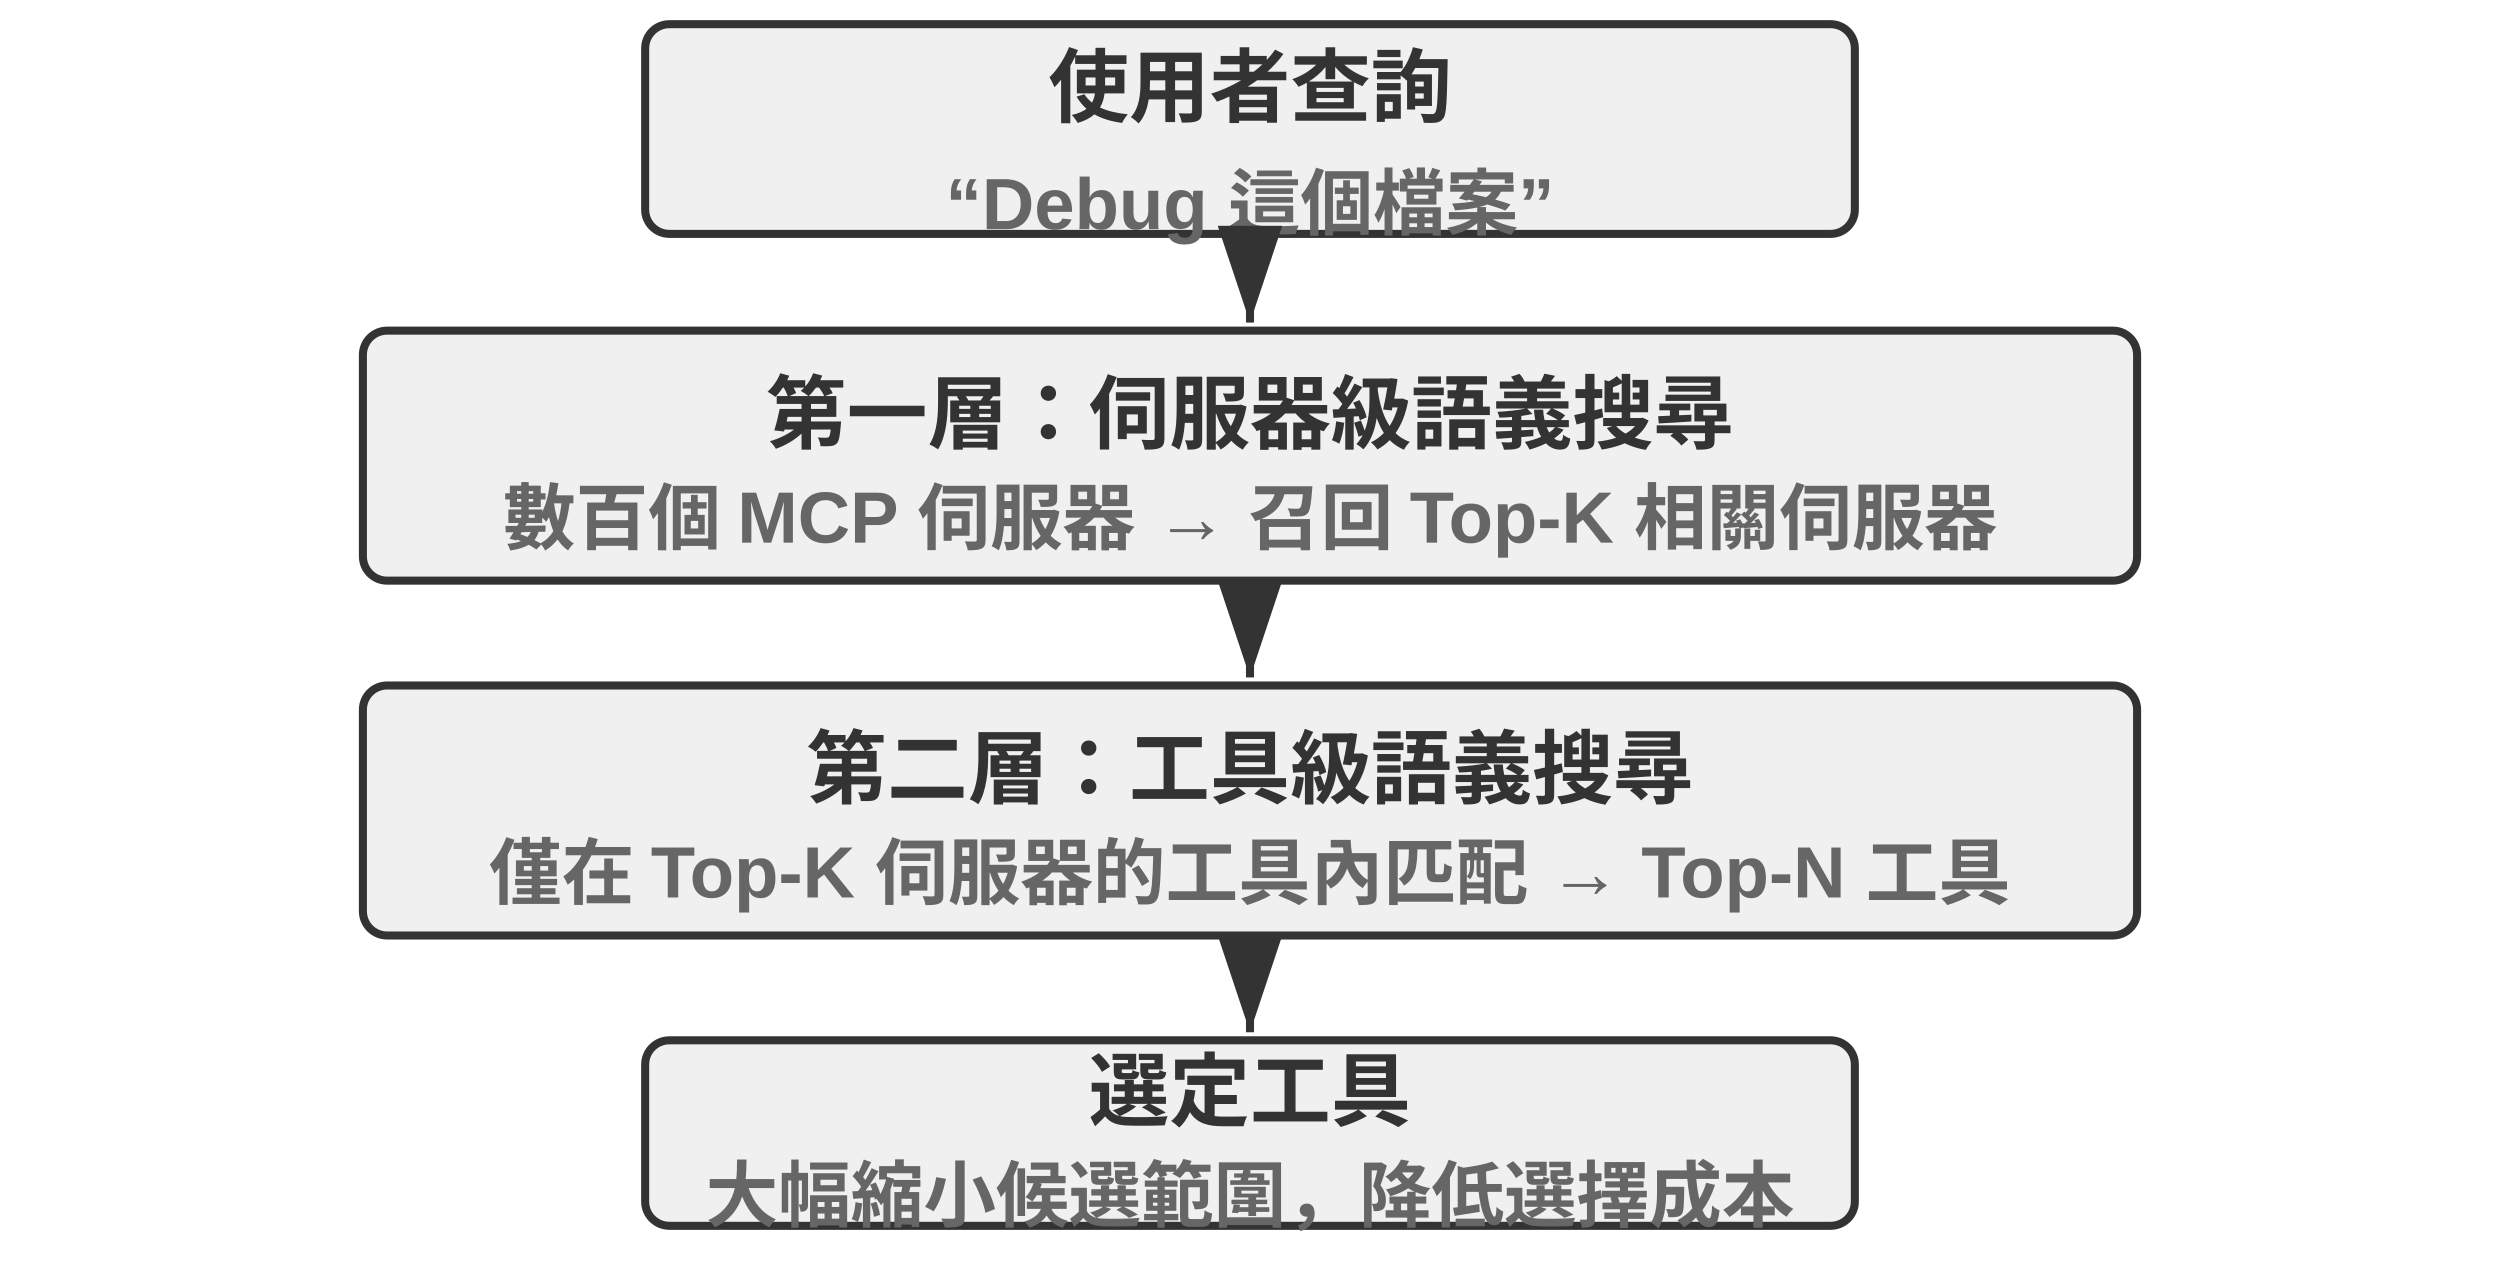
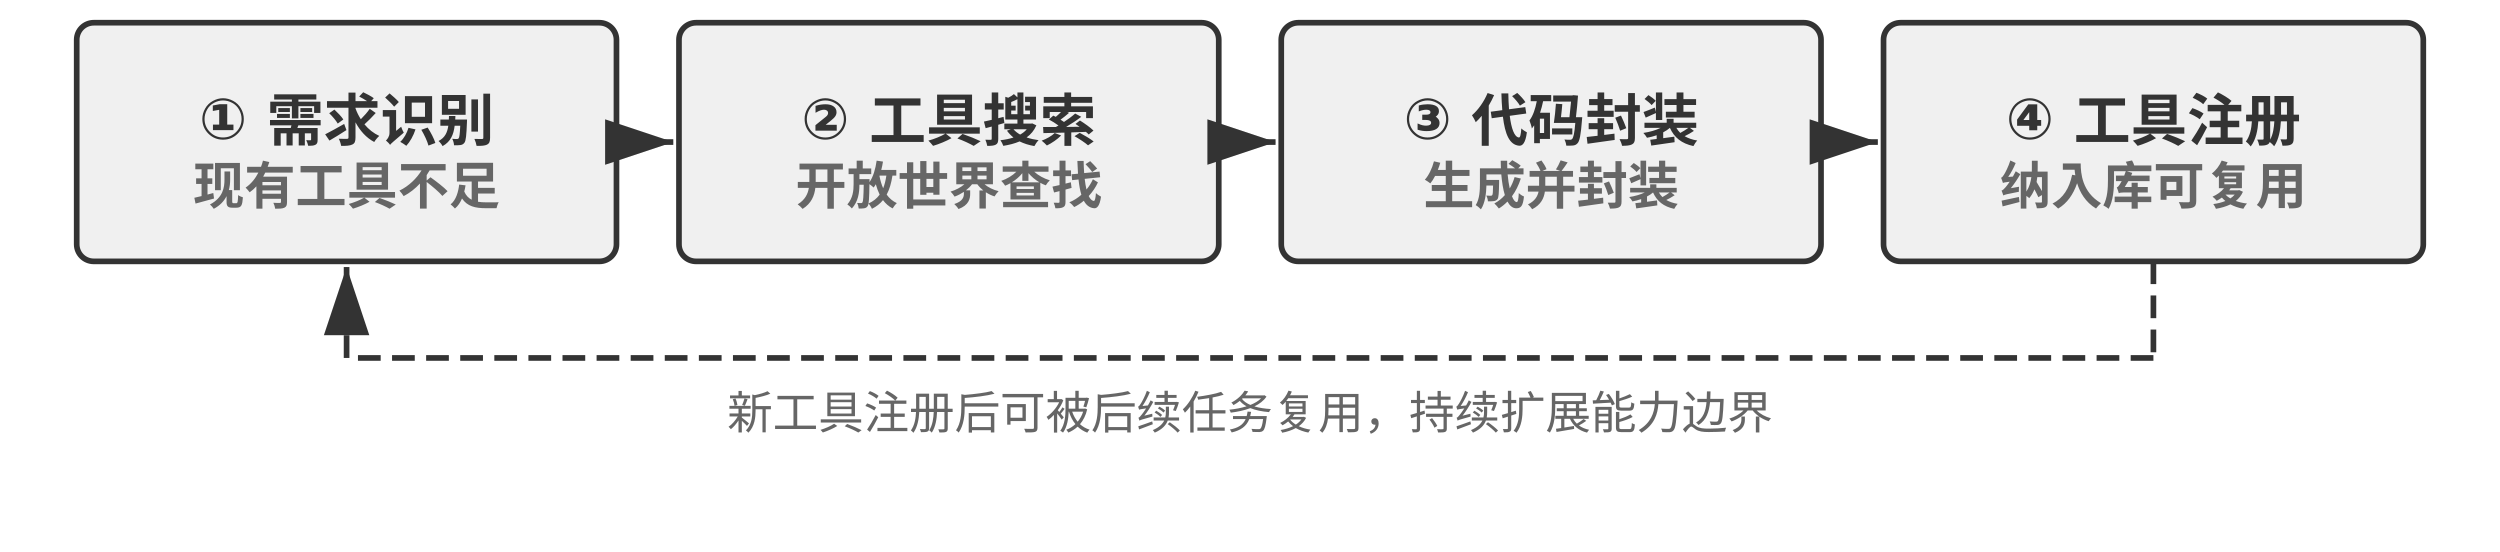
- <svg xmlns="http://www.w3.org/2000/svg" viewBox="0 40 620 314" width="620" height="314" style="background:#ffffff">
+ <svg xmlns="http://www.w3.org/2000/svg" viewBox="0 40 880 194" width="880" height="194" style="background:#ffffff">
  <defs>
    <marker id="ah" markerWidth="12" markerHeight="8" refX="12" refY="4" orient="auto">
      <polygon points="0 0, 12 4, 0 8" fill="#333333" />
    </marker>
    <marker id="ah-light" markerWidth="12" markerHeight="8" refX="12" refY="4" orient="auto">
      <polygon points="0 0, 12 4, 0 8" fill="#999999" />
    </marker>
  </defs>
-   <rect x="160.0" y="46" width="300" height="52" rx="6" fill="#f0f0f0" stroke="#333333" stroke-width="2" />
-   <text x="310.0" y="60.0" font-family="Arial, 'Helvetica Neue', Helvetica, 'PingFang SC', 'Microsoft YaHei', sans-serif" font-size="20" fill="#333333" text-anchor="middle" dominant-baseline="central" font-weight="bold">使用者查詢</text>
-   <text x="310.0" y="86.0" font-family="Arial, 'Helvetica Neue', Helvetica, 'PingFang SC', 'Microsoft YaHei', sans-serif" font-size="18" fill="#666666" text-anchor="middle" dominant-baseline="central" font-weight="bold">“Debug 這個檔案”</text>
-   <line x1="310.0" y1="100" x2="310.0" y2="120" stroke="#333333" stroke-width="2" marker-end="url(#ah)" />
-   <rect x="90.0" y="122" width="440" height="62" rx="6" fill="#f0f0f0" stroke="#333333" stroke-width="2" />
-   <text x="310.0" y="141.0" font-family="Arial, 'Helvetica Neue', Helvetica, 'PingFang SC', 'Microsoft YaHei', sans-serif" font-size="20" fill="#333333" text-anchor="middle" dominant-baseline="central" font-weight="bold">第一層：伺服器級語義搜尋</text>
-   <text x="310.0" y="167.0" font-family="Arial, 'Helvetica Neue', Helvetica, 'PingFang SC', 'Microsoft YaHei', sans-serif" font-size="18" fill="#666666" text-anchor="middle" dominant-baseline="central" font-weight="bold">數百個 MCP 伺服器 → 召回 Top-K 相關伺服器</text>
-   <line x1="310.0" y1="186" x2="310.0" y2="208" stroke="#333333" stroke-width="2" marker-end="url(#ah)" />
-   <rect x="90.0" y="210" width="440" height="62" rx="6" fill="#f0f0f0" stroke="#333333" stroke-width="2" />
-   <text x="310.0" y="229.0" font-family="Arial, 'Helvetica Neue', Helvetica, 'PingFang SC', 'Microsoft YaHei', sans-serif" font-size="20" fill="#333333" text-anchor="middle" dominant-baseline="central" font-weight="bold">第二層：工具級語義搜尋</text>
-   <text x="310.0" y="255.0" font-family="Arial, 'Helvetica Neue', Helvetica, 'PingFang SC', 'Microsoft YaHei', sans-serif" font-size="18" fill="#666666" text-anchor="middle" dominant-baseline="central" font-weight="bold">僅在 Top-K 伺服器的工具內匹配 → Top-N 工具</text>
-   <line x1="310.0" y1="274" x2="310.0" y2="296" stroke="#333333" stroke-width="2" marker-end="url(#ah)" />
-   <rect x="160.0" y="298" width="300" height="46" rx="6" fill="#f0f0f0" stroke="#333333" stroke-width="2" />
-   <text x="310.0" y="309.0" font-family="Arial, 'Helvetica Neue', Helvetica, 'PingFang SC', 'Microsoft YaHei', sans-serif" font-size="20" fill="#333333" text-anchor="middle" dominant-baseline="central" font-weight="bold">選定工具</text>
-   <text x="310.0" y="335.0" font-family="Arial, 'Helvetica Neue', Helvetica, 'PingFang SC', 'Microsoft YaHei', sans-serif" font-size="18" fill="#666666" text-anchor="middle" dominant-baseline="central" font-weight="bold">大幅縮小候選範圍，降低選擇成本</text>
+   <rect x="27.0" y="48" width="190" height="84" rx="6" fill="#f0f0f0" stroke="#333333" stroke-width="2" />
+   <text x="122.0" y="78.0" font-family="Arial, 'Helvetica Neue', Helvetica, 'PingFang SC', 'Microsoft YaHei', sans-serif" font-size="20" fill="#333333" text-anchor="middle" dominant-baseline="central" font-weight="bold">① 需求识别</text>
+   <text x="122.0" y="104.0" font-family="Arial, 'Helvetica Neue', Helvetica, 'PingFang SC', 'Microsoft YaHei', sans-serif" font-size="18" fill="#666666" text-anchor="middle" dominant-baseline="central" font-weight="bold">现有工具不足</text>
+   <rect x="239.0" y="48" width="190" height="84" rx="6" fill="#f0f0f0" stroke="#333333" stroke-width="2" />
+   <text x="334.0" y="78.0" font-family="Arial, 'Helvetica Neue', Helvetica, 'PingFang SC', 'Microsoft YaHei', sans-serif" font-size="20" fill="#333333" text-anchor="middle" dominant-baseline="central" font-weight="bold">② 工具搜索</text>
+   <text x="334.0" y="104.0" font-family="Arial, 'Helvetica Neue', Helvetica, 'PingFang SC', 'Microsoft YaHei', sans-serif" font-size="18" fill="#666666" text-anchor="middle" dominant-baseline="central" font-weight="bold">开放世界查找</text>
+   <line x1="219.0" y1="90.0" x2="237.0" y2="90.0" stroke="#333333" stroke-width="2" marker-end="url(#ah)" />
+   <rect x="451.0" y="48" width="190" height="84" rx="6" fill="#f0f0f0" stroke="#333333" stroke-width="2" />
+   <text x="546.0" y="78.0" font-family="Arial, 'Helvetica Neue', Helvetica, 'PingFang SC', 'Microsoft YaHei', sans-serif" font-size="20" fill="#333333" text-anchor="middle" dominant-baseline="central" font-weight="bold">③ 代码封装</text>
+   <text x="546.0" y="104.0" font-family="Arial, 'Helvetica Neue', Helvetica, 'PingFang SC', 'Microsoft YaHei', sans-serif" font-size="18" fill="#666666" text-anchor="middle" dominant-baseline="central" font-weight="bold">生成并封装</text>
+   <line x1="431.0" y1="90.0" x2="449.0" y2="90.0" stroke="#333333" stroke-width="2" marker-end="url(#ah)" />
+   <rect x="663.0" y="48" width="190" height="84" rx="6" fill="#f0f0f0" stroke="#333333" stroke-width="2" />
+   <text x="758.0" y="78.0" font-family="Arial, 'Helvetica Neue', Helvetica, 'PingFang SC', 'Microsoft YaHei', sans-serif" font-size="20" fill="#333333" text-anchor="middle" dominant-baseline="central" font-weight="bold">④ 工具注册</text>
+   <text x="758.0" y="104.0" font-family="Arial, 'Helvetica Neue', Helvetica, 'PingFang SC', 'Microsoft YaHei', sans-serif" font-size="18" fill="#666666" text-anchor="middle" dominant-baseline="central" font-weight="bold">纳入库可复用</text>
+   <line x1="643.0" y1="90.0" x2="661.0" y2="90.0" stroke="#333333" stroke-width="2" marker-end="url(#ah)" />
+   <line x1="758.0" y1="132" x2="758.0" y2="166" stroke="#333333" stroke-width="2" stroke-dasharray="8,4" />
+   <line x1="758.0" y1="166" x2="122.0" y2="166" stroke="#333333" stroke-width="2" stroke-dasharray="8,4" />
+   <line x1="122.0" y1="166" x2="122.0" y2="134" stroke="#333333" stroke-width="2" stroke-dasharray="8,4" marker-end="url(#ah)" />
+   <text x="440.0" y="184" font-family="Arial, 'Helvetica Neue', Helvetica, 'PingFang SC', 'Microsoft YaHei', sans-serif" font-size="16" fill="#666666" text-anchor="middle" dominant-baseline="central" font-weight="normal">新工具注册后可被后续任务复用，持续扩展能力边界</text>
</svg>
